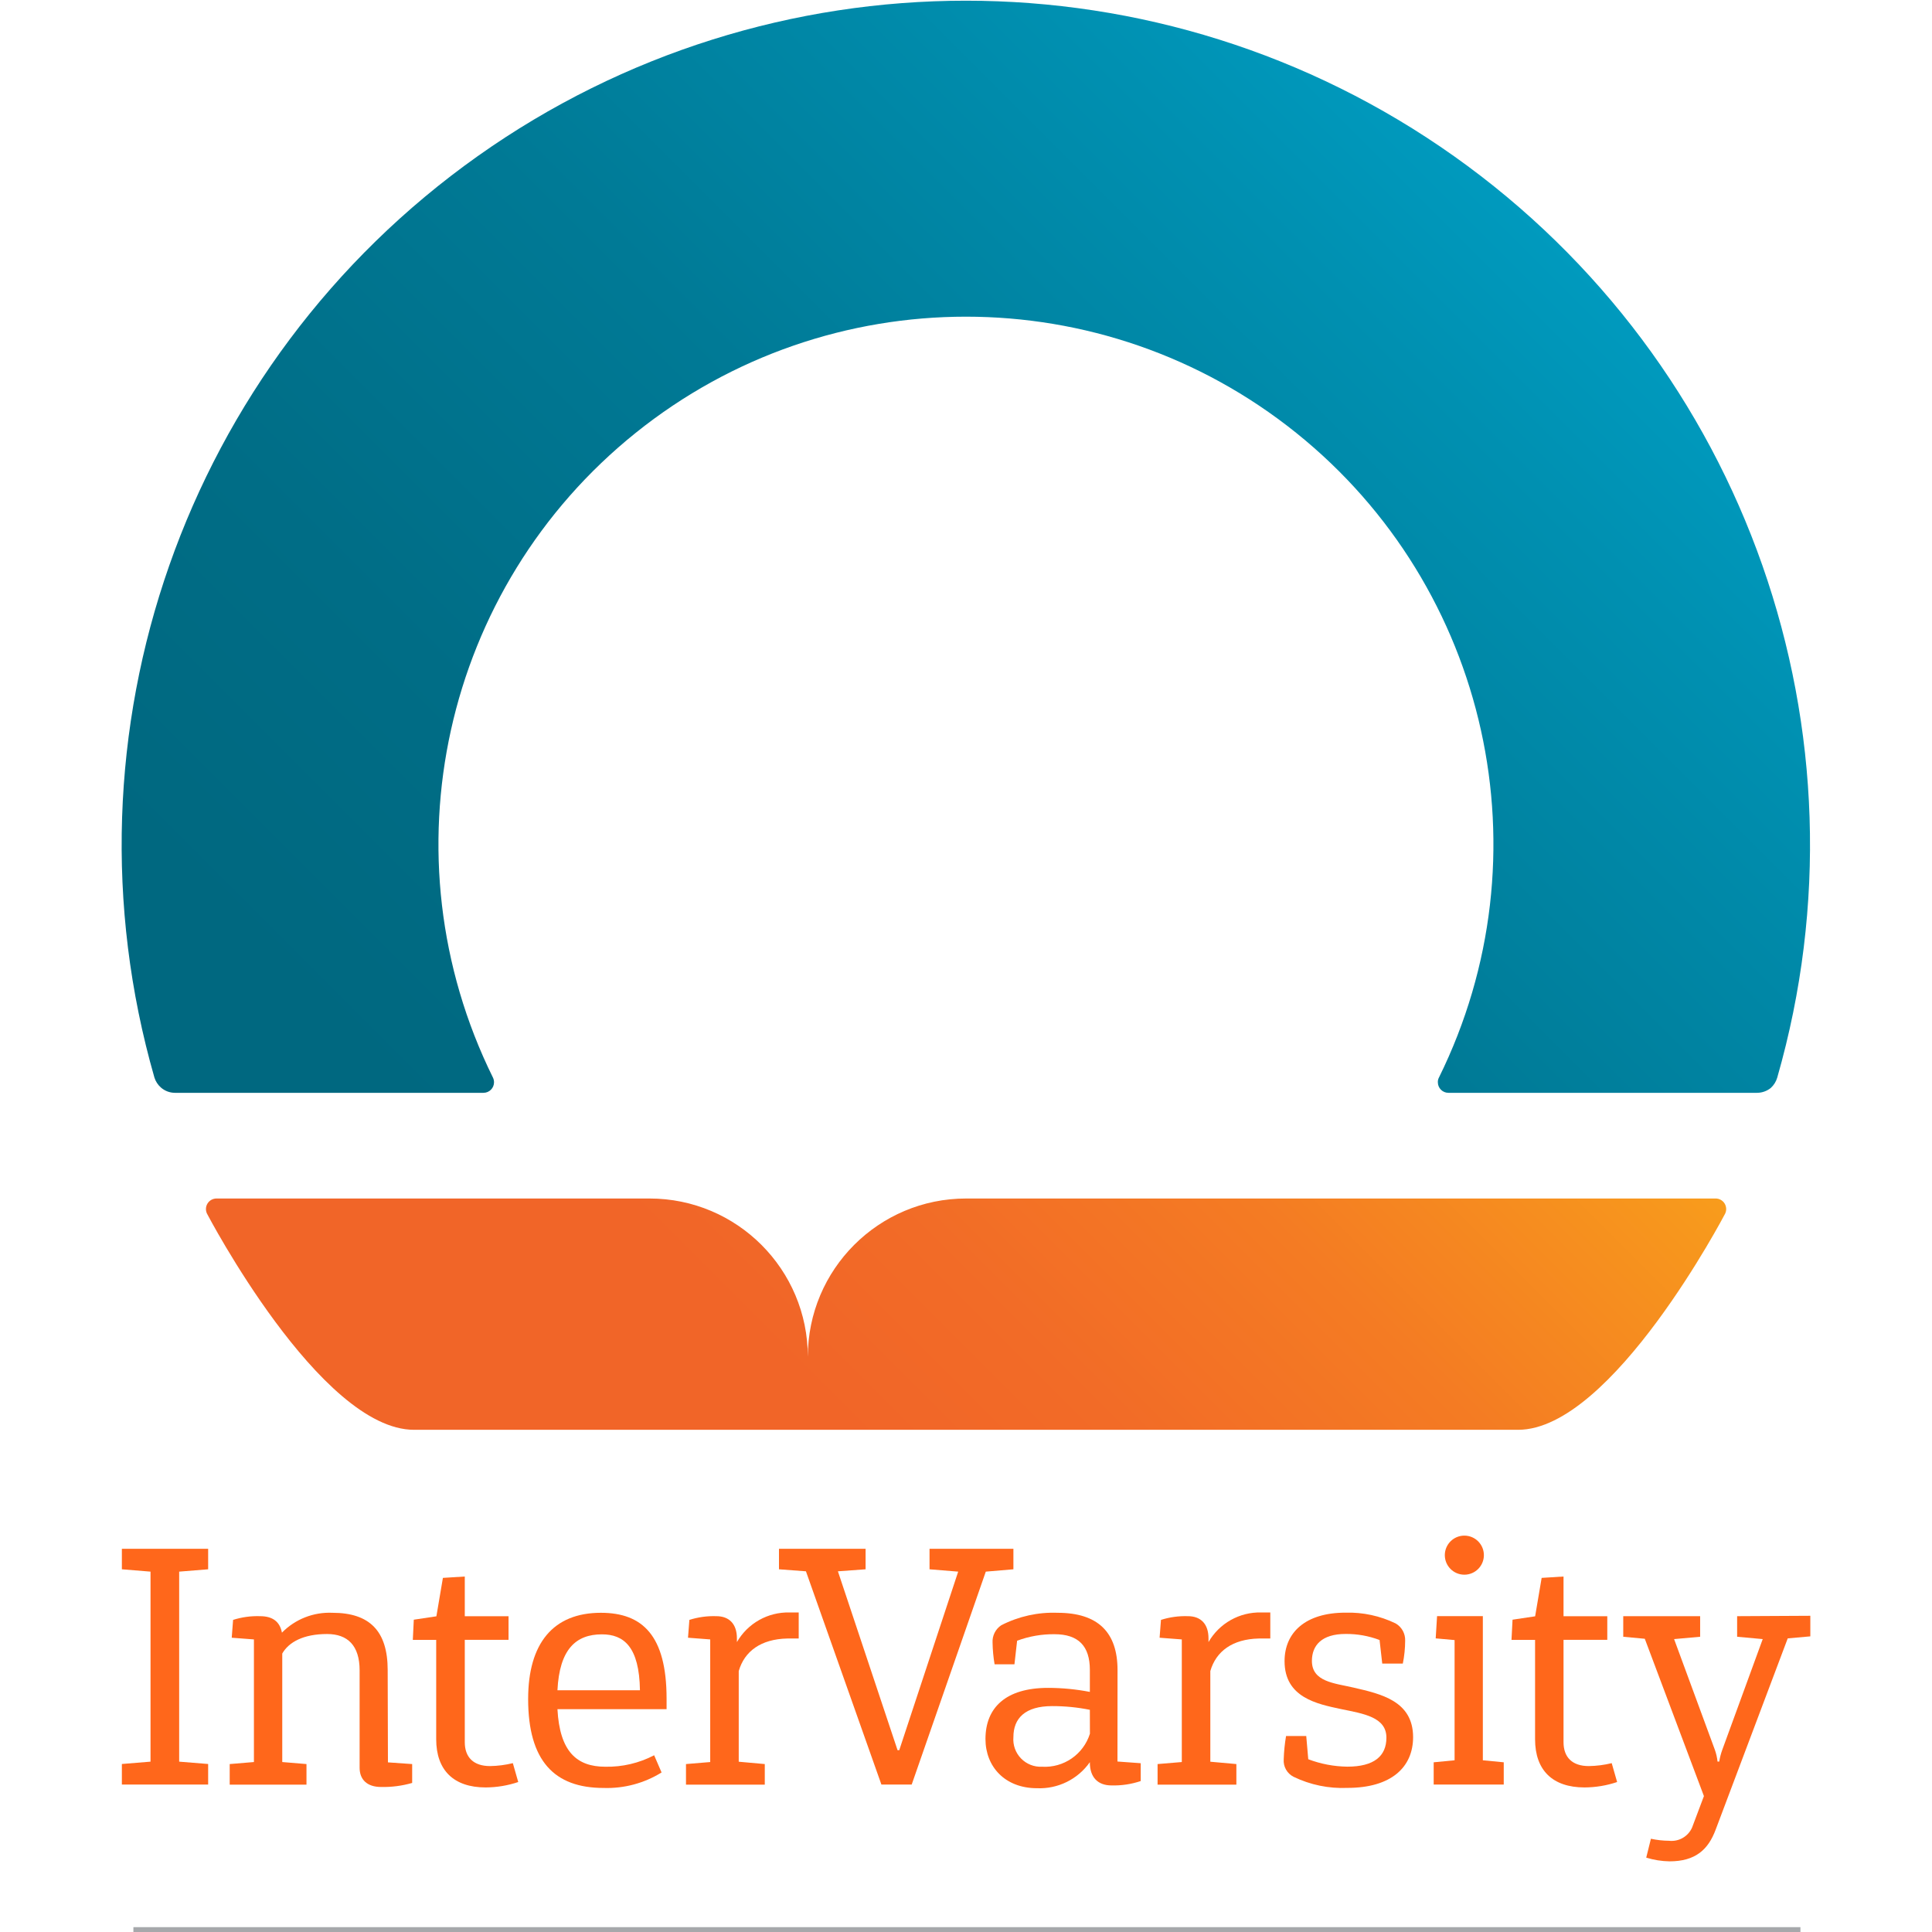
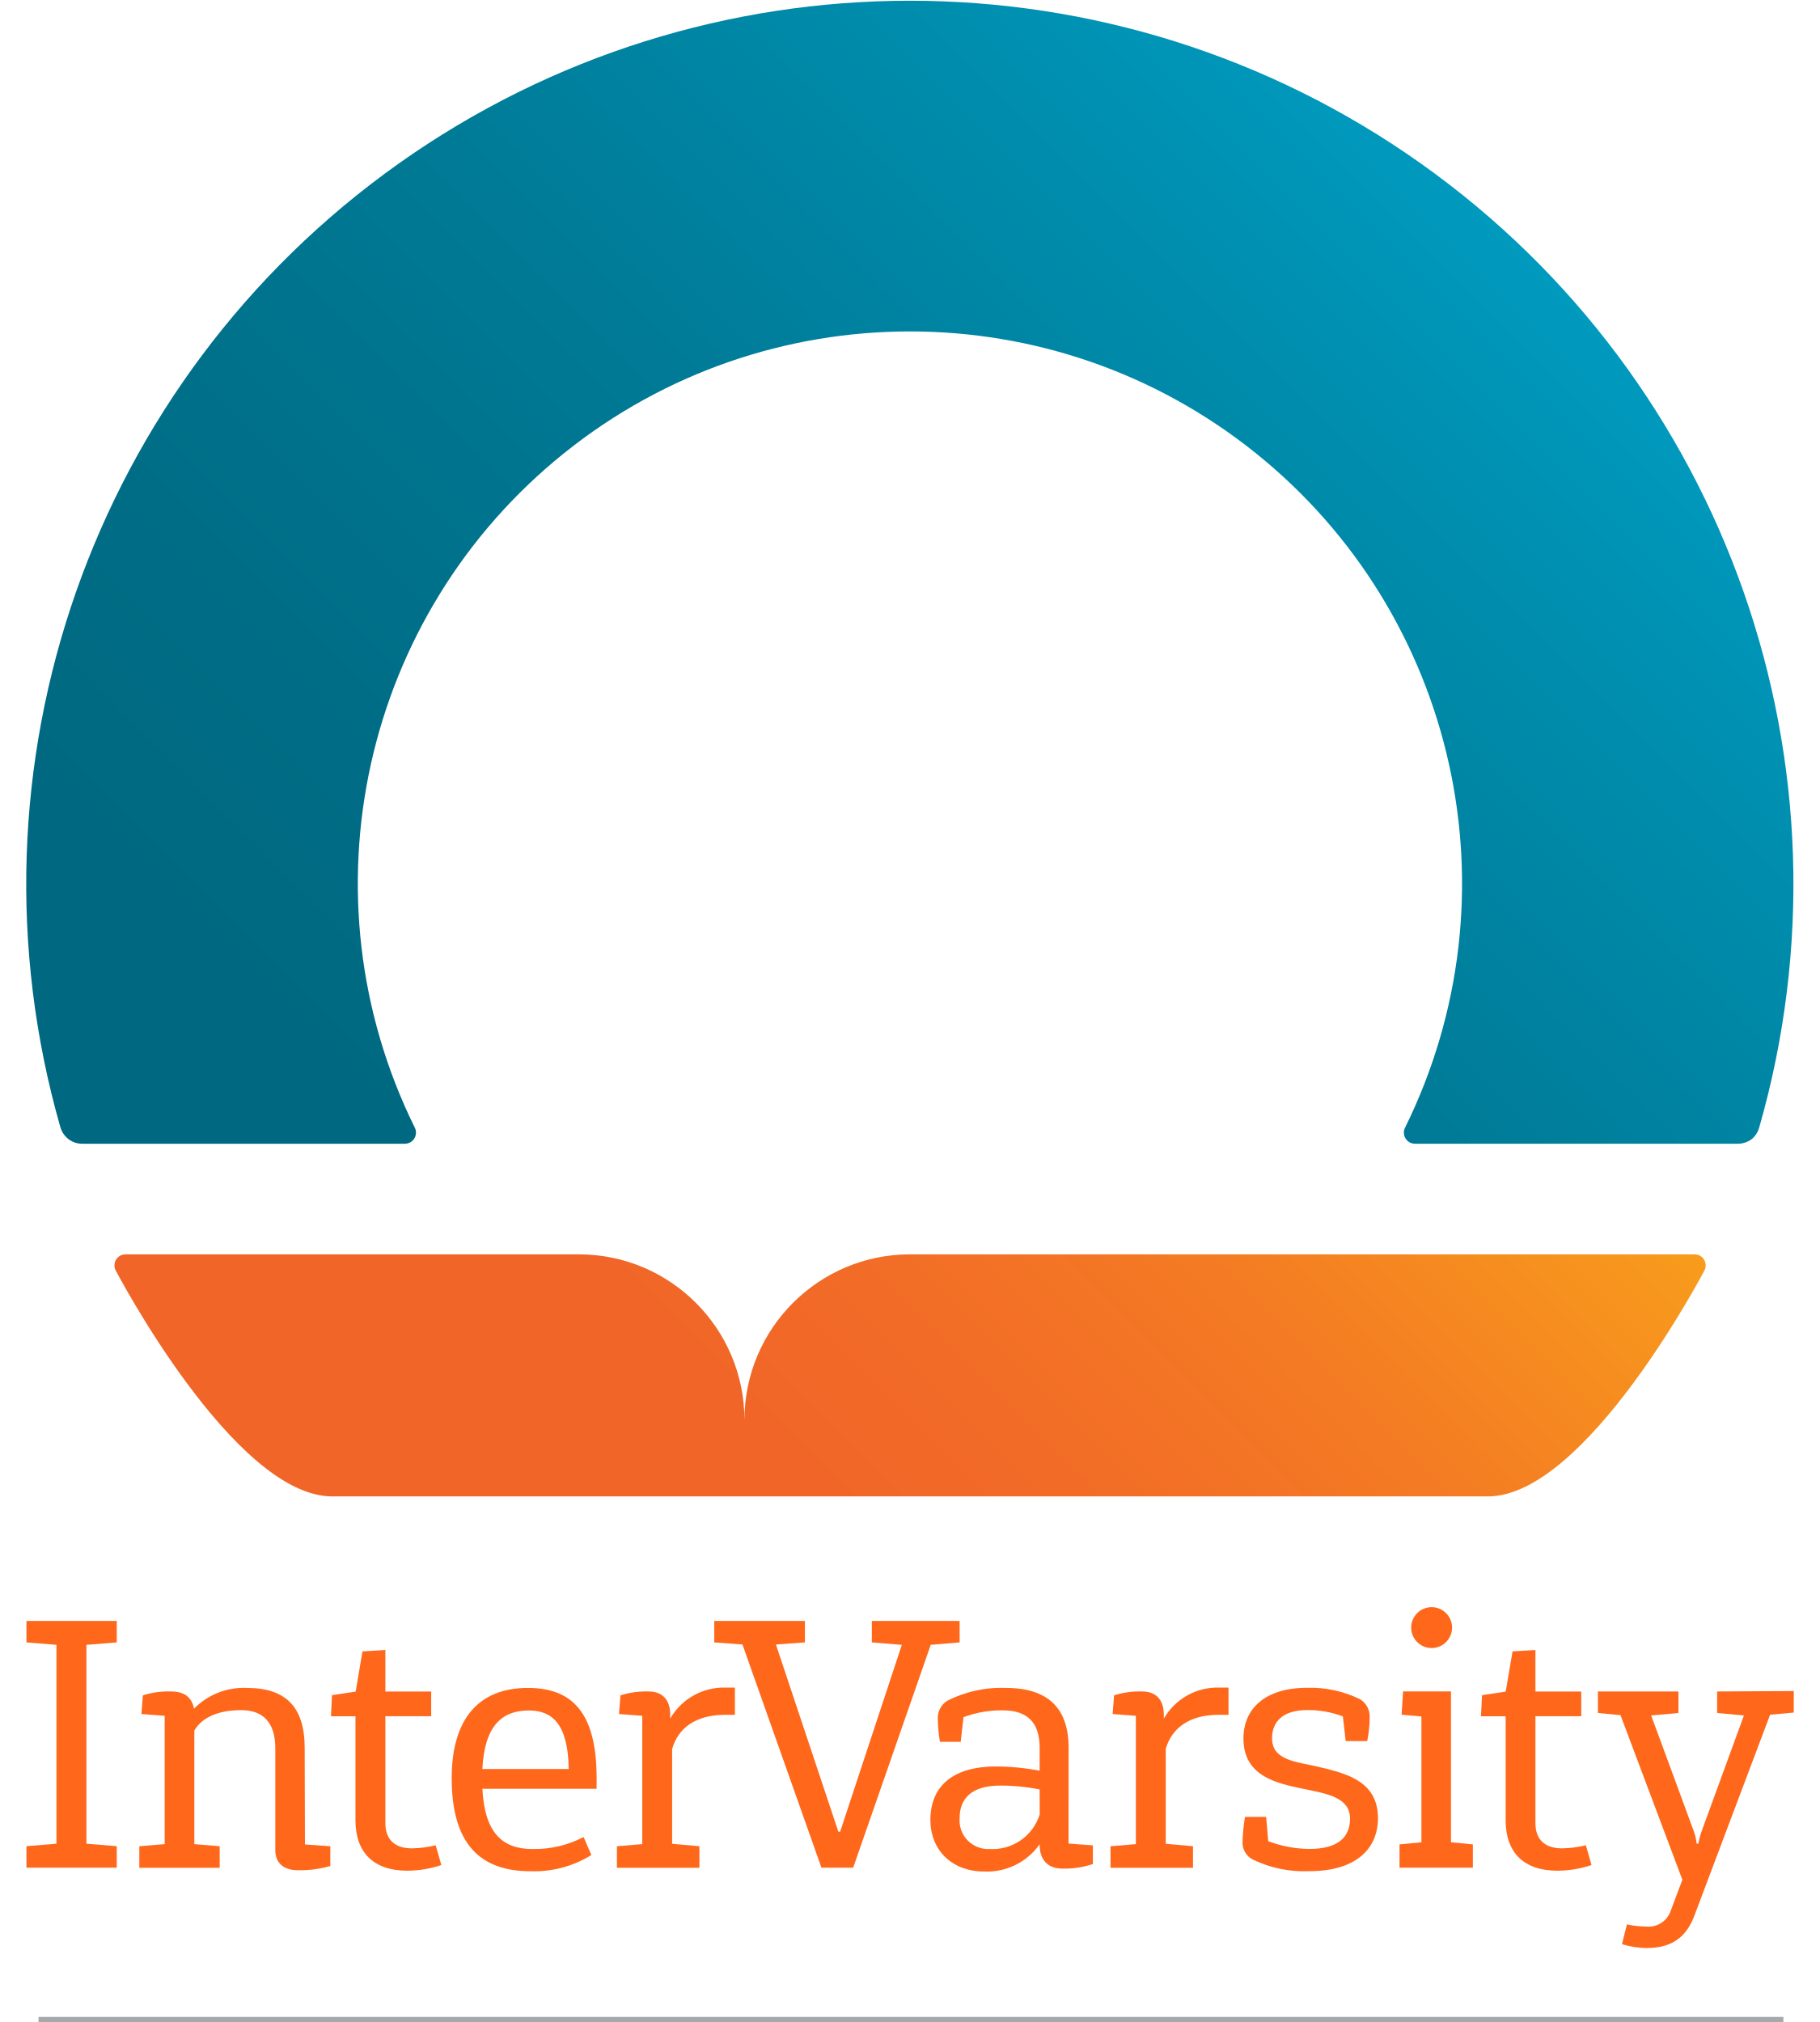
- <svg xmlns="http://www.w3.org/2000/svg" width="250" height="250" id="Layer_1" data-name="Layer 1" viewBox="0 0 259.28 296.69">
+ <svg xmlns="http://www.w3.org/2000/svg" width="180" height="200" id="Layer_1" data-name="Layer 1" viewBox="0 0 259.28 296.69">
  <defs>
    <style>.cls-1{fill:url(#linear-gradient);}.cls-2{fill:url(#linear-gradient-2);}.cls-3{fill:#ff671b;}.cls-4{fill:none;stroke:#a6a8ab;stroke-miterlimit:10;stroke-width:0.75px;}</style>
    <linearGradient id="linear-gradient" x1="3338.09" y1="251.06" x2="3217.02" y2="129.99" gradientTransform="matrix(-1, 0, 0, 1, 3428.93, 0)" gradientUnits="userSpaceOnUse">
      <stop offset="0.3" stop-color="#f16528" />
      <stop offset="0.47" stop-color="#f26b27" />
      <stop offset="0.7" stop-color="#f47b23" />
      <stop offset="0.95" stop-color="#f7961d" />
      <stop offset="1" stop-color="#f89c1c" />
    </linearGradient>
    <linearGradient id="linear-gradient-2" x1="65.27" y1="205.76" x2="237.45" y2="33.58" gradientUnits="userSpaceOnUse">
      <stop offset="0.1" stop-color="#006880" />
      <stop offset="0.31" stop-color="#006d86" />
      <stop offset="0.58" stop-color="#007a96" />
      <stop offset="0.88" stop-color="#0090b1" />
      <stop offset="1" stop-color="#009abe" />
    </linearGradient>
  </defs>
  <path class="cls-1" d="M266.48,185.23a1.62,1.62,0,0,1,1.46,2.32s-17.35,33.2-31.8,33.2H66.6c-14.45,0-31.8-33.2-31.8-33.2a1.62,1.62,0,0,1,1.46-2.32h66.5a24.31,24.31,0,0,1,24.31,24.31,24.31,24.31,0,0,1,24.31-24.31Z" transform="translate(-21.72 -1.18)" />
  <path class="cls-2" d="M272.84,169h-47.4a1.62,1.62,0,0,1-1.62-1.62,1.4,1.4,0,0,1,.16-.71,81,81,0,1,0-145.26,0,1.68,1.68,0,0,1,.16.71A1.62,1.62,0,0,1,77.27,169H29.87a3.27,3.27,0,0,1-2.14-.81,3.37,3.37,0,0,1-1-1.53,129.63,129.63,0,1,1,249.21,0,3.44,3.44,0,0,1-1,1.6A3.38,3.38,0,0,1,272.84,169Z" transform="translate(-21.72 -1.18)" />
  <polygon class="cls-3" points="0.01 240.99 4.41 241.35 4.41 270.53 0.01 270.89 0.01 274.05 13.26 274.05 13.26 270.89 8.81 270.53 8.81 241.35 13.26 240.99 13.26 237.84 0.01 237.84 0.01 240.99" />
  <path class="cls-3" d="M62.55,257.64c0-6-2.79-8.79-8.48-8.79a10.23,10.23,0,0,0-7.76,3.05c-.31-1.66-1.4-2.53-3.36-2.53a12.35,12.35,0,0,0-4.14.57l-.21,2.74,3.41.26v18.83l-3.72.31v3.16H50.08v-3.16l-3.72-.31V255.11c1-1.76,3.26-3,6.88-3,3.16,0,5,1.76,5,5.59v14.95c0,1.81,1.14,2.95,3.31,2.95a16,16,0,0,0,4.76-.62v-2.9l-3.72-.26Z" transform="translate(-21.72 -1.18)" />
  <path class="cls-3" d="M78.27,272.39c-2.53,0-3.88-1.34-3.88-3.67V253h6.72v-3.62H74.39v-6.1l-3.36.21-1,5.9-3.47.52-.15,3.1H70v15.26c0,4.76,2.69,7.4,7.6,7.4a15.91,15.91,0,0,0,5-.83l-.83-2.9A15.74,15.74,0,0,1,78.27,272.39Z" transform="translate(-21.72 -1.18)" />
  <path class="cls-3" d="M95.29,248.85c-7.34,0-11.17,4.71-11.17,13.24,0,9.47,4,13.66,11.59,13.66a15.88,15.88,0,0,0,8.9-2.38l-1.14-2.64a15.53,15.53,0,0,1-7.5,1.76c-4.4,0-7-2.33-7.35-8.84h16.76V262C105.37,252.37,101.7,248.85,95.29,248.85Zm-6.67,11.9c.31-6.31,2.84-8.59,6.83-8.59,3.36,0,5.74,1.91,5.84,8.59Z" transform="translate(-21.72 -1.18)" />
  <path class="cls-3" d="M116.18,253.35v-.57c0-2.22-1.19-3.41-3.16-3.41a12.35,12.35,0,0,0-4.14.57l-.21,2.74,3.41.26v18.83l-3.72.31v3.16h12.1v-3.16l-4-.36V257.8c.88-3.05,3.41-4.91,7.45-5h1.76v-4h-1.4A9.07,9.07,0,0,0,116.18,253.35Z" transform="translate(-21.72 -1.18)" />
  <polygon class="cls-3" points="136.92 240.99 136.92 237.84 124.04 237.84 124.04 240.99 128.44 241.35 119.39 268.77 119.13 268.77 109.97 241.3 114.22 240.99 114.22 237.84 100.92 237.84 100.92 240.99 105.06 241.3 116.65 274.05 121.3 274.05 132.68 241.35 136.92 240.99" />
  <path class="cls-3" d="M174.63,257.64c0-5.79-3-8.79-9.21-8.79a17.47,17.47,0,0,0-8.64,1.91,3,3,0,0,0-1.34,2.69,21.73,21.73,0,0,0,.31,3.31h3.05l.41-3.62a16,16,0,0,1,5.74-1c3.67,0,5.43,1.81,5.43,5.48V261a34,34,0,0,0-6.41-.62c-6.52,0-9.62,3.05-9.62,7.86,0,4.24,3,7.55,7.91,7.55a9.43,9.43,0,0,0,8.12-4v.05c0,2.28,1.24,3.52,3.31,3.52a13,13,0,0,0,4.5-.67v-2.74l-3.57-.26Zm-4.24,9.78a7.26,7.26,0,0,1-7.35,5.07,4.2,4.2,0,0,1-4.4-4.55c0-2.9,1.81-4.76,5.95-4.76a29,29,0,0,1,5.79.57Z" transform="translate(-21.72 -1.18)" />
  <path class="cls-3" d="M188.6,253.35v-.57c0-2.22-1.19-3.41-3.16-3.41a12.35,12.35,0,0,0-4.14.57l-.21,2.74,3.41.26v18.83l-3.72.31v3.16h12.1v-3.16l-4-.36V257.8c.88-3.05,3.41-4.91,7.45-5h1.76v-4h-1.4A9.07,9.07,0,0,0,188.6,253.35Z" transform="translate(-21.72 -1.18)" />
  <path class="cls-3" d="M210.84,260.33c-2.9-.67-6.36-.88-6.36-4.09,0-2.38,1.5-4.14,5.17-4.14a14.31,14.31,0,0,1,5.22.93l.41,3.62h3.16a17.9,17.9,0,0,0,.36-3.52,2.94,2.94,0,0,0-1.45-2.64,16.53,16.53,0,0,0-7.71-1.66c-6.16,0-9.36,3.05-9.36,7.45,0,5.59,5,6.57,8.64,7.35,3.52.72,7,1.24,7,4.4,0,2.84-1.91,4.45-6,4.45a17.58,17.58,0,0,1-6-1.14l-.31-3.57h-3.1a26.46,26.46,0,0,0-.36,3.57,2.78,2.78,0,0,0,1.5,2.69,17.27,17.27,0,0,0,8.28,1.71c6.72,0,10.09-3.16,10.09-7.81C220,262.4,215.13,261.32,210.84,260.33Z" transform="translate(-21.72 -1.18)" />
  <path class="cls-3" d="M227.89,243a3,3,0,0,0,3-3,3,3,0,0,0-6,0A3,3,0,0,0,227.89,243Z" transform="translate(-21.72 -1.18)" />
  <polygon class="cls-3" points="209.01 248.18 201.98 248.18 201.77 251.6 204.67 251.86 204.67 270.32 201.46 270.63 201.46 274.05 212.22 274.05 212.22 270.63 209.01 270.32 209.01 248.18" />
  <path class="cls-3" d="M247,272.39c-2.53,0-3.88-1.34-3.88-3.67V253h6.72v-3.62h-6.72v-6.1l-3.36.21-1,5.9-3.47.52-.16,3.1h3.62v15.26c0,4.76,2.69,7.4,7.6,7.4a15.9,15.9,0,0,0,5-.83l-.83-2.9A15.74,15.74,0,0,1,247,272.39Z" transform="translate(-21.72 -1.18)" />
  <path class="cls-3" d="M269.78,249.37v3.16l3.93.36-6.21,17a9.79,9.79,0,0,0-.47,1.81h-.26a7.69,7.69,0,0,0-.41-1.81l-6.26-17,4-.36v-3.16H252.29v3.16l3.31.31L264.68,277h0l-1.83,4.86a3.45,3.45,0,0,1-3.52,2,13.61,13.61,0,0,1-2.79-.31l-.72,2.9a12.9,12.9,0,0,0,3.57.57c4,0,5.95-1.81,7.09-4.86l11.07-29.38,3.47-.31v-3.16Z" transform="translate(-21.72 -1.18)" />
  <line class="cls-4" x1="1.78" y1="296.32" x2="257.78" y2="296.32" />
</svg>
